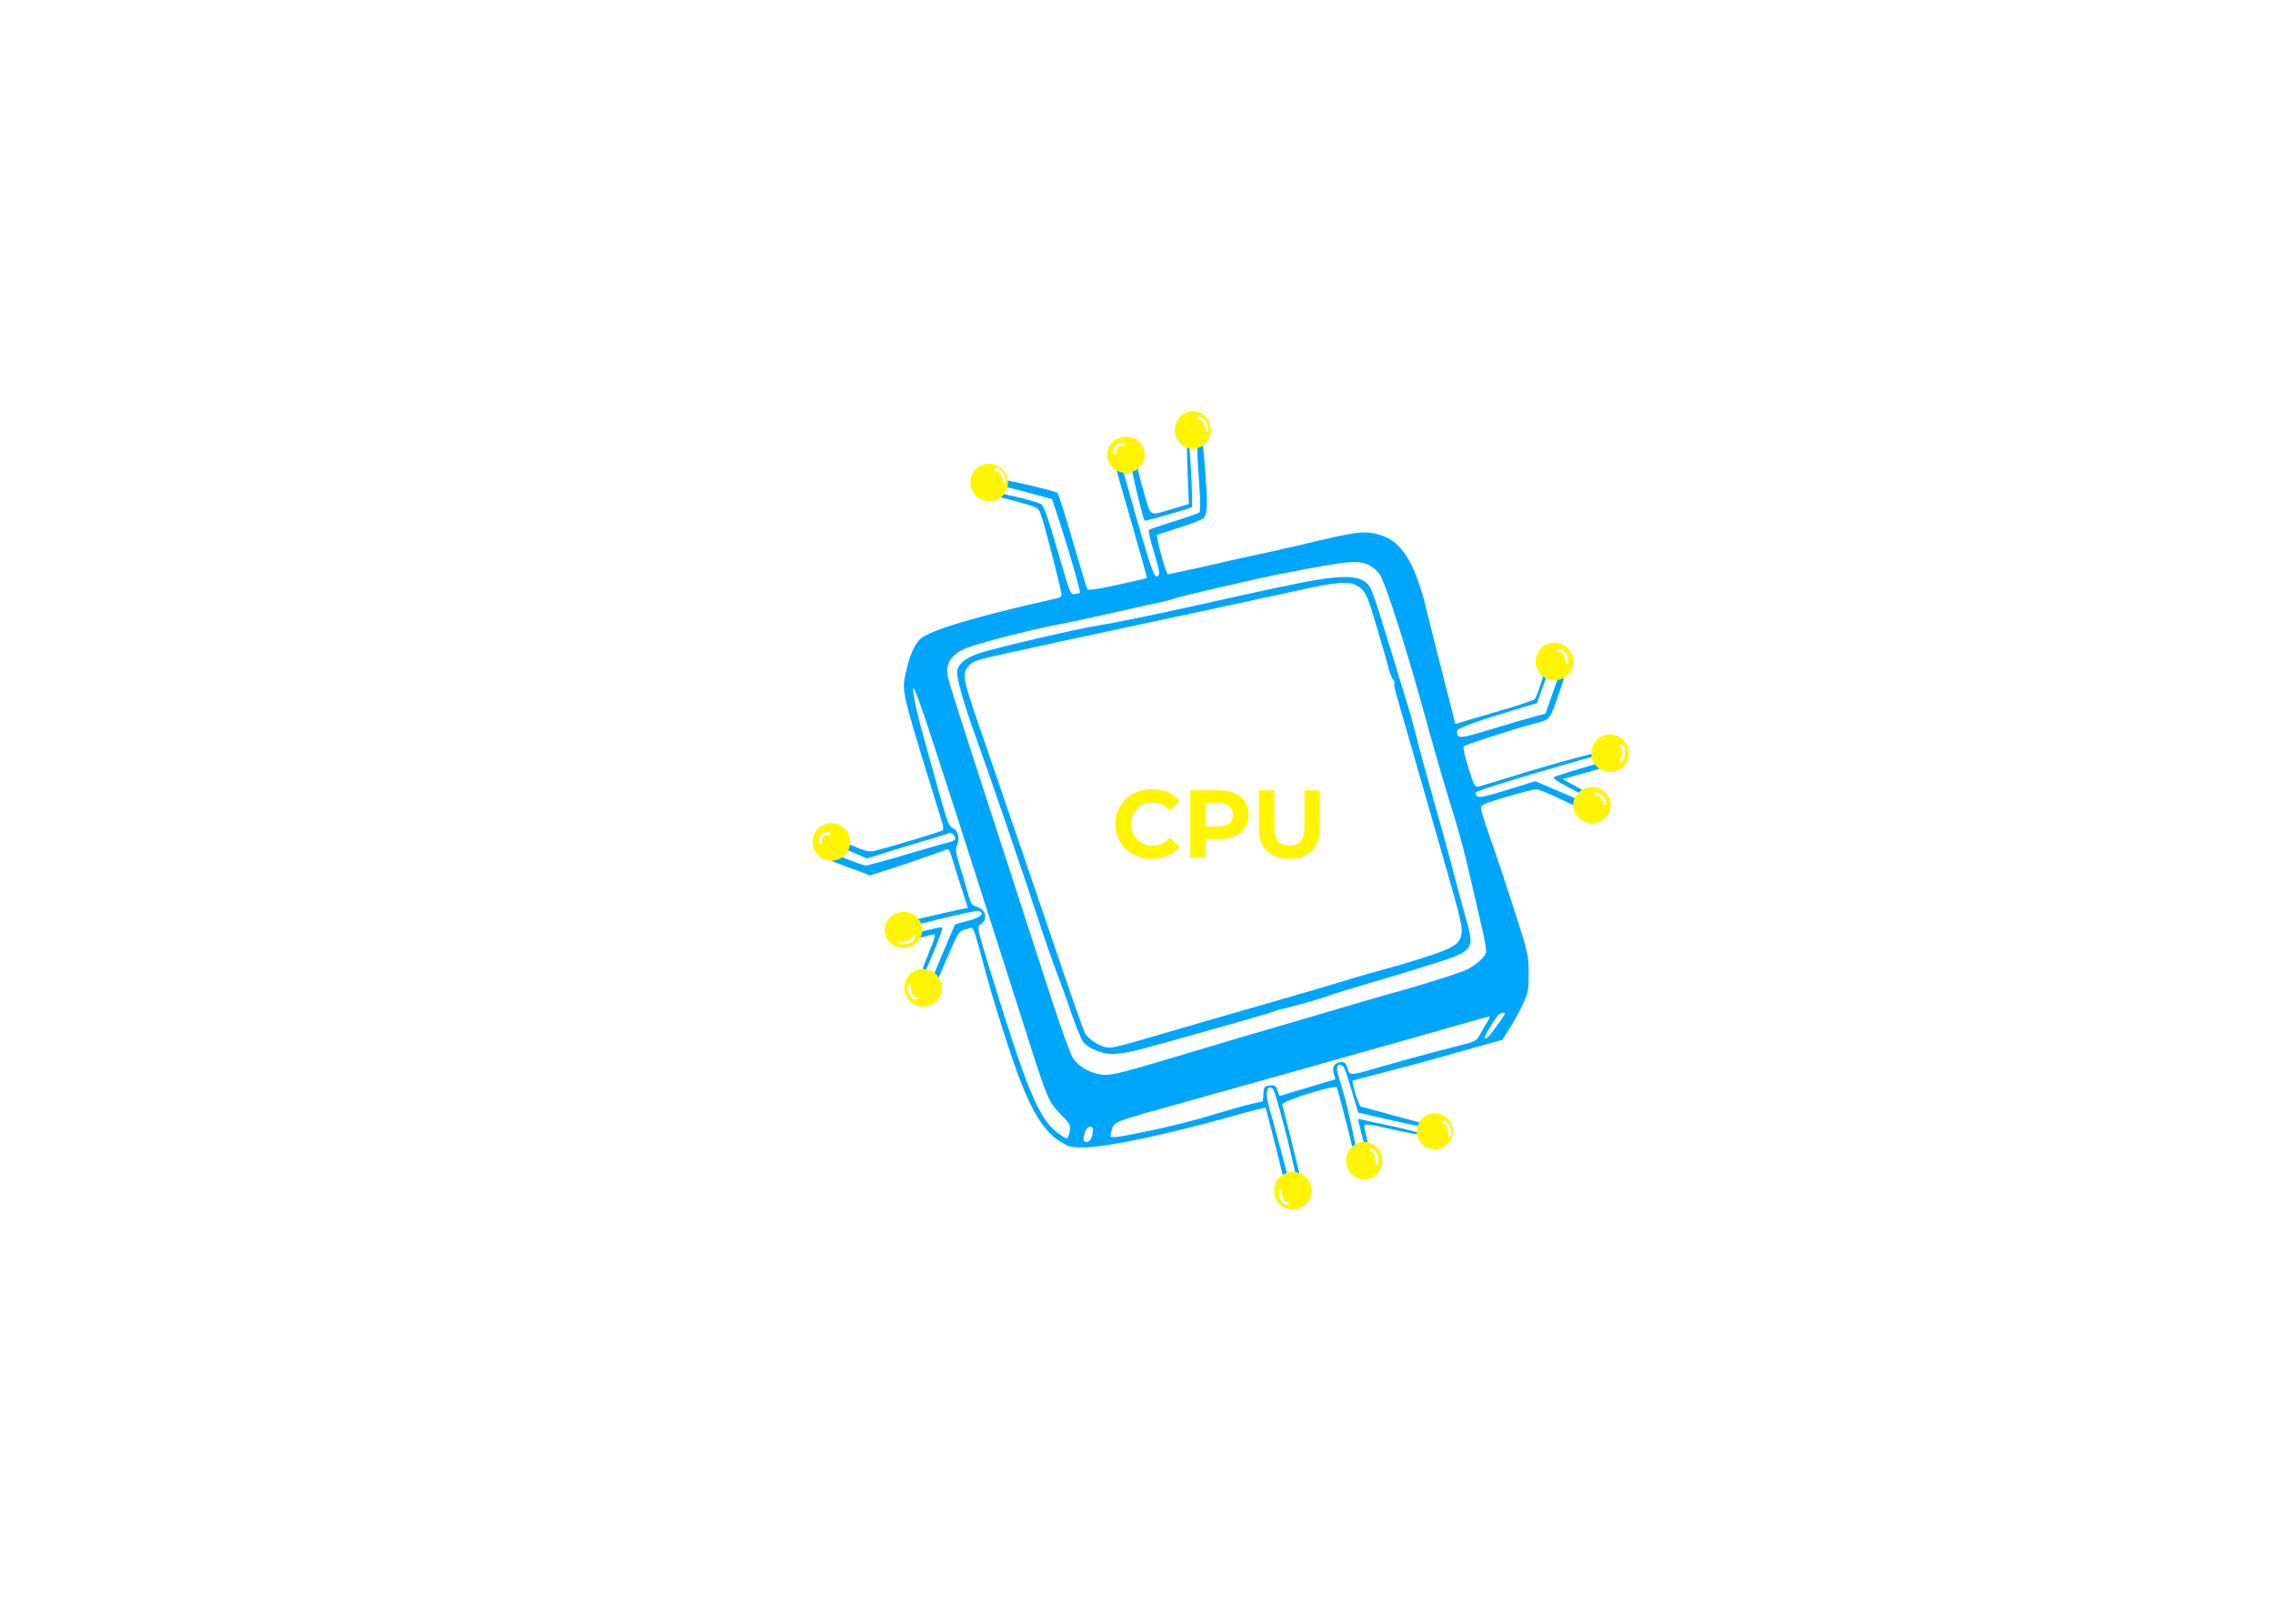
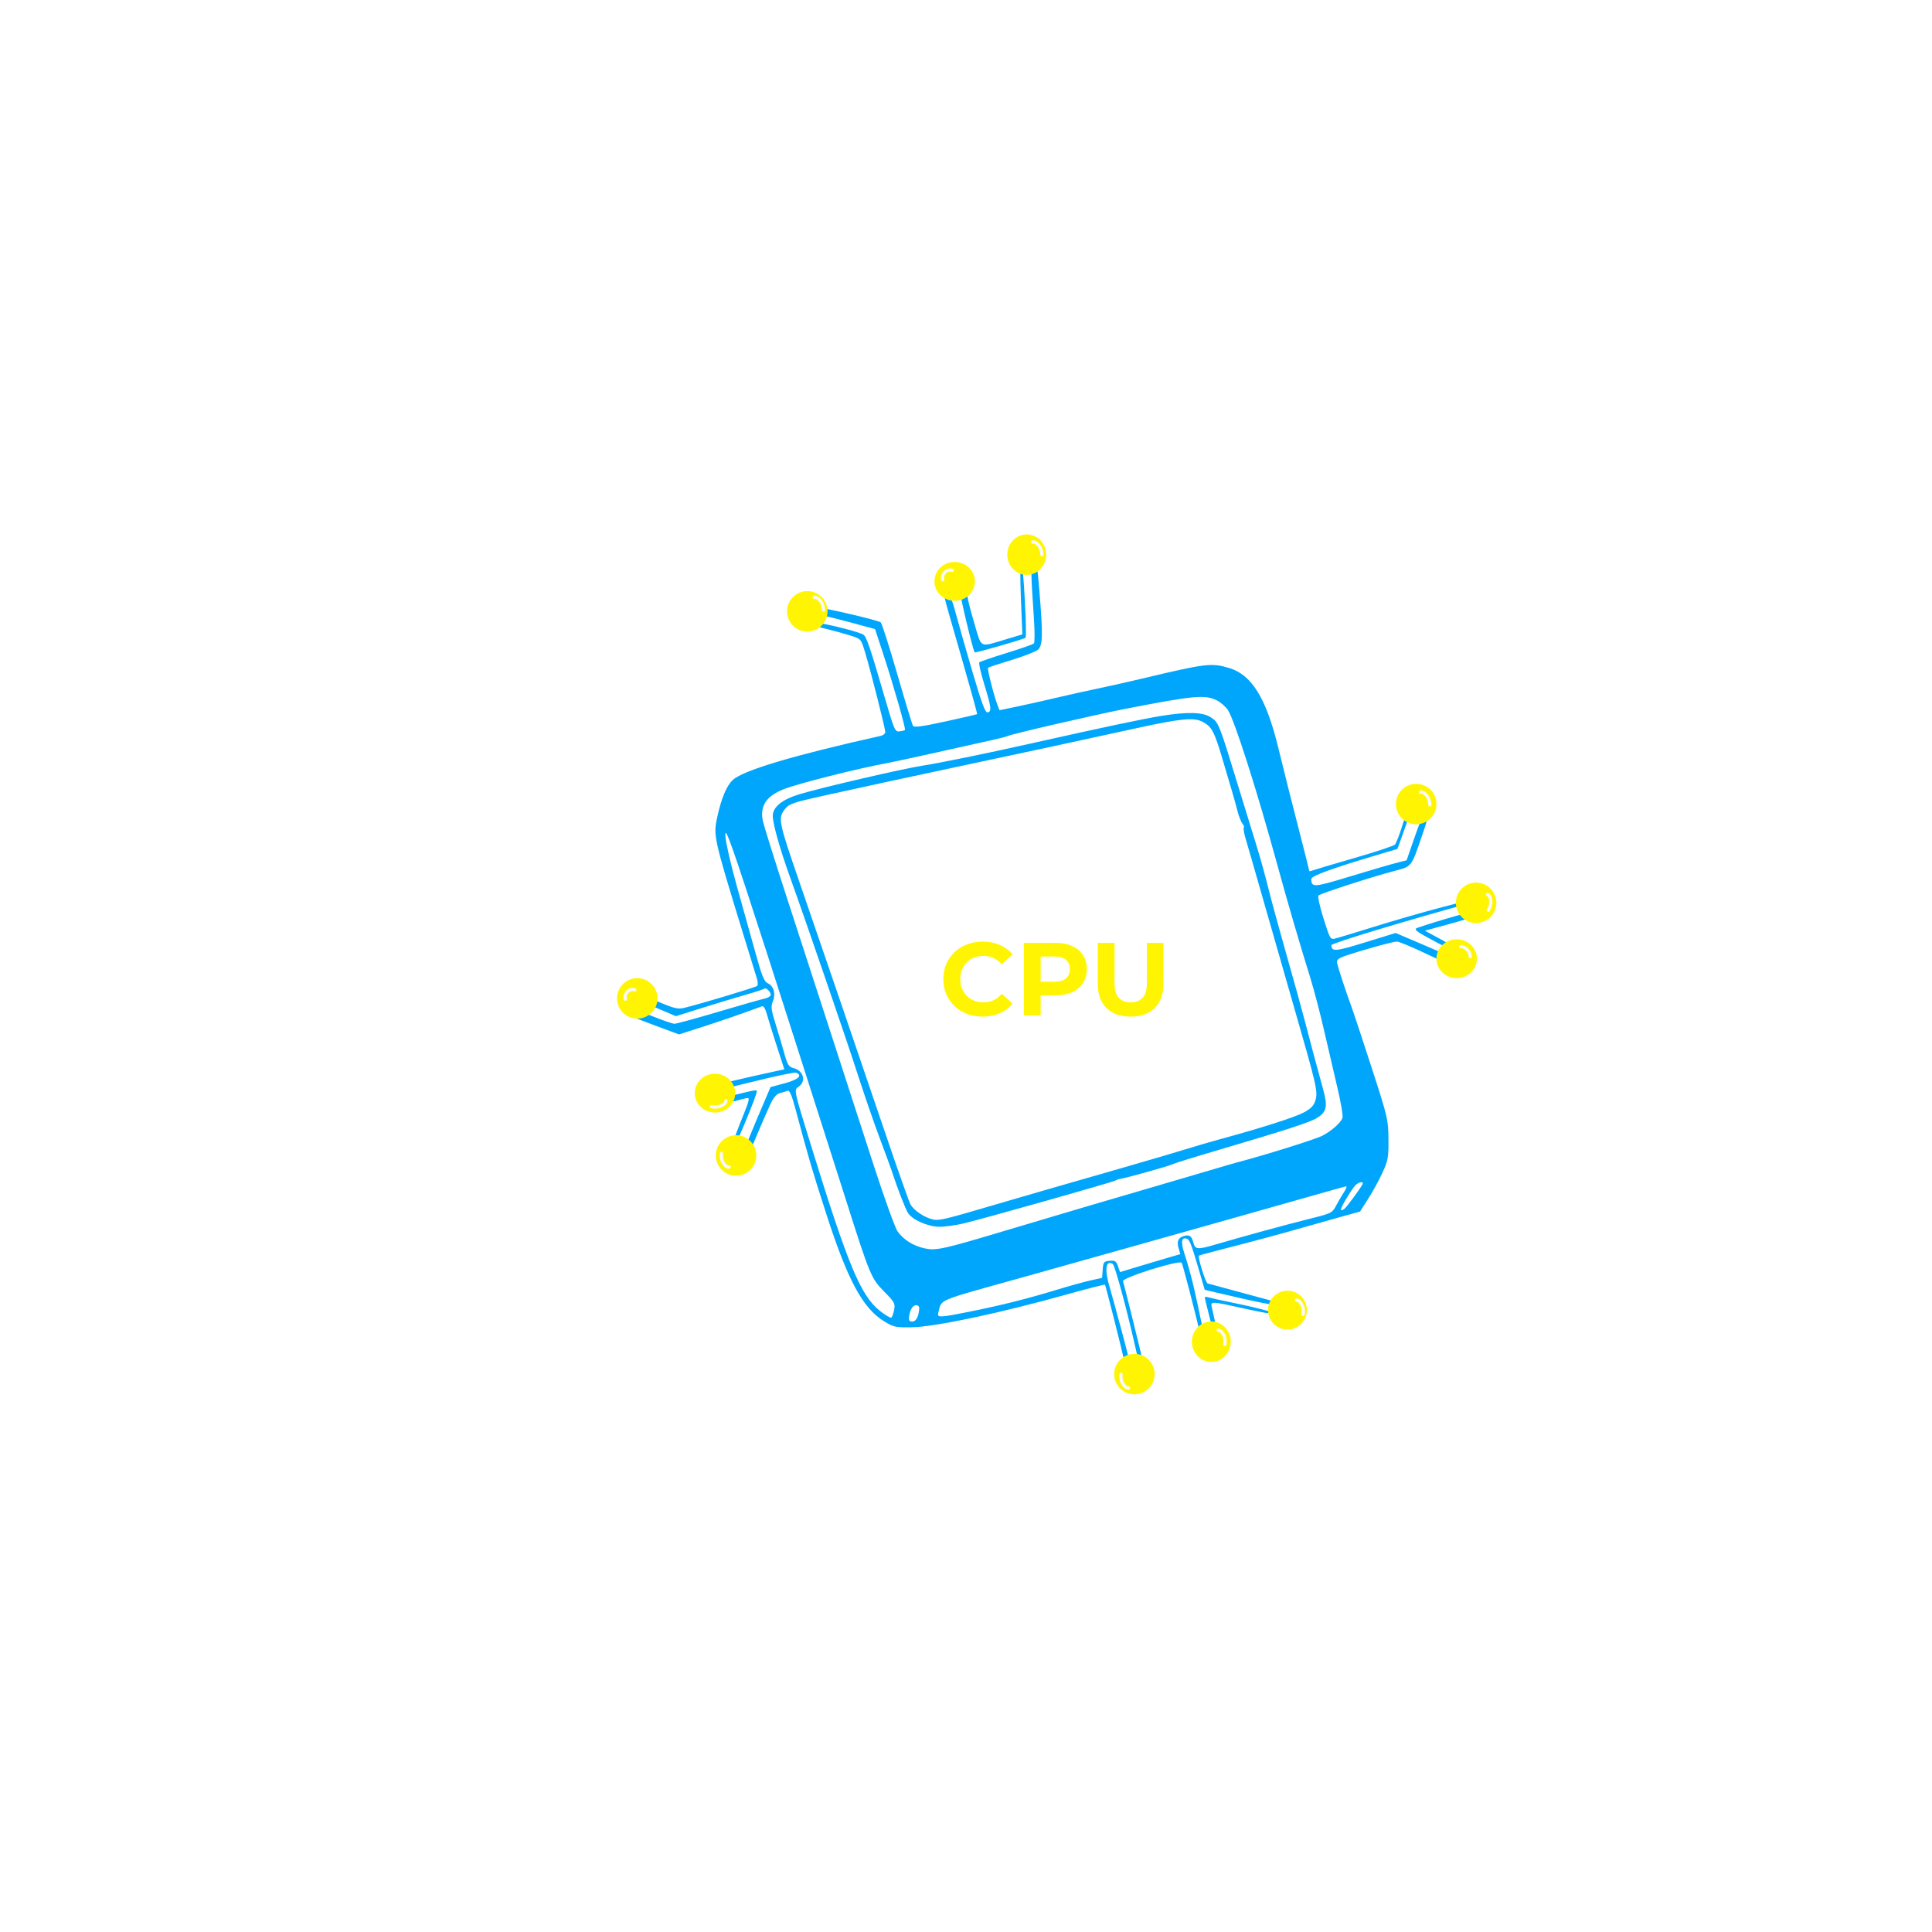
- <svg xmlns="http://www.w3.org/2000/svg" width="770" height="550" viewBox="0 0 1193 1080" fill="none">
+ <svg xmlns="http://www.w3.org/2000/svg" width="550" height="550" viewBox="0 0 1193 1080" fill="none">
  <path fill-rule="evenodd" clip-rule="evenodd" d="M638.453 290.52C636.391 290.92 636.384 295.701 638.399 324.873C638.963 333.046 638.983 340.213 638.442 340.799C637.901 341.384 630.29 344.061 621.527 346.747C612.764 349.434 605.209 352.02 604.738 352.494C604.265 352.968 605.589 358.93 607.679 365.742C612.135 380.274 612.46 382.868 609.89 383.391C608.403 383.695 606.384 378.365 600.758 359.281C596.783 345.805 592.101 329.386 590.35 322.793C587.909 313.601 586.613 310.66 584.791 310.184C581.934 309.439 580.991 305.289 593.737 349.556C599.217 368.582 603.552 384.295 603.372 384.474C603.193 384.653 594.407 386.687 583.848 388.993C569.714 392.08 564.417 392.803 563.768 391.736C563.283 390.937 558.872 376.402 553.966 359.436C549.06 342.47 544.49 328.226 543.81 327.784C541.403 326.218 505.636 317.963 504.443 318.699C501.756 320.357 503.468 322.781 507.885 323.572C510.445 324.03 518.794 326.105 526.441 328.183L540.342 331.962L545.276 346.994C551.772 366.788 559.454 393.633 558.806 394.28C558.524 394.562 556.993 394.943 555.404 395.128C552.684 395.445 552.167 394.269 546.567 375.03C537.213 342.893 534.975 336.339 532.997 335.304C528.123 332.754 501.597 326.629 500.437 327.787C499.216 329.005 500.464 329.461 514.709 332.991C517.61 333.709 522.623 335.144 525.851 336.178C531.683 338.047 531.735 338.113 534.342 346.849C537.92 358.845 546.659 393.382 546.659 395.532C546.659 396.49 545.403 397.555 543.867 397.897C490.674 409.746 459.184 419.106 452.606 425.027C448.806 428.448 445.57 436.015 443.025 447.432C440.328 459.538 440.381 459.783 459.393 521.788C463.153 534.049 466.745 545.717 467.377 547.718C468.007 549.718 468.097 551.771 467.576 552.28C466.682 553.154 432.095 563.56 422.427 565.864C418.572 566.781 416.283 566.231 406.385 562.009C393.535 556.527 392.804 556.355 392.804 558.806C392.804 559.805 397.943 562.717 405.08 565.758L417.356 570.99L433.308 565.977C442.081 563.221 454.228 559.544 460.302 557.806C466.375 556.069 471.629 554.364 471.975 554.019C472.923 553.074 475.935 555.916 475.935 557.757C475.935 558.641 474.12 559.746 471.903 560.211C469.686 560.677 456.8 564.344 443.271 568.359C429.742 572.375 417.69 575.661 416.49 575.661C415.289 575.661 408.949 573.485 402.4 570.825C391.337 566.333 390.36 566.136 388.611 568.064C386.878 569.976 388.01 570.616 402.999 576.191L419.268 582.243L433.643 577.643C445.293 573.914 459.187 569.106 470.581 564.859C471.459 564.532 472.644 566.478 473.517 569.677C474.322 572.628 477.084 581.516 479.654 589.429L484.328 603.817L477.34 605.311C463.999 608.162 436.849 614.528 436.314 614.929C436.017 615.152 436.391 615.947 437.143 616.697C438.139 617.692 445.478 616.316 464.158 611.633C478.264 608.098 490.594 605.505 491.557 605.874C495.833 607.513 493.006 610.155 484.552 612.42L475.799 614.765L467.123 635.138C460.355 651.035 458.705 656.059 459.617 658.004C460.782 660.492 460.786 660.492 461.726 658.019C463.639 652.989 473.232 630.591 475.865 625.004C477.646 621.223 479.584 618.984 481.487 618.507C483.083 618.107 485.204 617.468 486.198 617.088C487.591 616.554 488.788 619.317 491.428 629.156C499.555 659.457 501.38 665.665 510.104 692.719C523.454 734.116 532.741 751.37 546.039 759.478C551.757 762.966 553.068 763.25 562.789 763.102C577.31 762.883 617.499 754.374 659.293 742.669C671.767 739.175 682.133 736.535 682.329 736.798C682.761 737.379 692.714 776.725 694.738 785.85C695.787 790.576 696.598 792.047 697.759 791.327C698.994 790.561 697.952 785.149 693.053 766.908C689.591 754.018 685.945 740.724 684.951 737.364C682.806 730.118 682.627 724.741 684.492 723.59C685.234 723.133 686.465 723.381 687.227 724.141C688.595 725.507 695.684 751.571 700.566 773.196C701.951 779.326 703.38 785.316 703.744 786.509C704.716 789.704 706.87 789.148 706.143 785.89C704.473 778.411 693.966 735.971 693.456 734.644C692.654 732.554 727.879 721.455 729.662 723.235C730.193 723.764 737.206 750.578 740.705 765.455C741.567 769.119 744.007 770.301 743.26 766.694C737.286 737.851 735.509 730.506 731.361 717.548C728.999 710.168 729.558 707.155 733.039 708.488C734.656 709.108 735.904 712.513 741.357 731.182L743.917 739.945L750.444 741.492C777.022 747.794 788.132 749.979 789.044 749.086C789.625 748.518 789.066 747.76 787.803 747.401C786.039 746.901 753.014 737.974 745.709 736.023C744.423 735.68 739.433 719.601 740.376 718.842C740.63 718.636 746.422 717.044 753.246 715.301C773.282 710.186 789.5 705.828 804.738 701.463C812.586 699.214 823.689 696.083 829.411 694.506L839.815 691.637L844.999 683.498C847.85 679.021 851.823 671.735 853.827 667.307C857.115 660.045 857.461 658.046 857.364 646.873C857.261 634.868 856.943 633.517 847.03 602.907C841.404 585.538 835.673 568.261 834.295 564.515C830.778 554.961 826.151 540.806 825.64 538.037C825.316 536.28 826.431 535.275 830.174 533.942C839.14 530.749 860.181 524.884 862.573 524.91C863.861 524.924 871.879 528.256 880.389 532.316C893.788 538.707 896.013 539.431 896.974 537.716C898.379 535.21 898.457 535.256 878.261 526.635L861.795 519.606L842.995 525.405C824.556 531.092 822.222 531.287 822.128 527.136C822.1 525.924 869.104 511.715 910.514 500.418C911.707 500.093 912.685 499.385 912.685 498.847C912.685 497.415 875.433 507.319 845.063 516.825C835.509 519.816 826.277 522.604 824.547 523.021C821.502 523.756 821.268 523.357 817.255 510.618C814.915 503.191 813.582 497.014 814.197 496.44C815.535 495.189 846.256 485.24 860.398 481.476C872.216 478.332 871.16 479.693 878.61 458.007C882.265 447.365 882.42 445.407 879.606 445.45C879.121 445.458 876.441 452.046 873.648 460.093L868.572 474.723L861.78 476.463C858.045 477.42 845.243 481.17 833.331 484.795C811.16 491.542 809.77 491.63 809.72 486.297C809.703 484.318 822.855 479.584 853.976 470.365L862.889 467.724L866.67 457.294C871.545 443.844 872.501 440.052 870.745 441.137C869.998 441.598 867.895 446.835 866.072 452.777C864.248 458.719 862.125 464.239 861.354 465.044C860.583 465.849 849.344 469.569 836.378 473.311C823.412 477.052 811.826 480.494 810.632 480.958C809.438 481.423 808.461 481.561 808.461 481.267C808.461 480.972 805.68 469.905 802.282 456.675C795.621 430.747 795.853 431.671 789.06 404.14C781.711 374.364 772.745 360.034 758.914 355.96C747.955 352.733 744.655 353.135 705.477 362.469C696.947 364.501 684.384 367.323 677.56 368.74C670.736 370.157 659.01 372.766 651.504 374.54C643.997 376.313 633.2 378.728 627.51 379.906L617.164 382.049L615.935 378.848C613.725 373.097 609.521 356.457 610.125 355.853C610.45 355.529 616.991 353.362 624.661 351.039C632.33 348.714 639.693 345.83 641.022 344.63C643.908 342.023 644.045 335.605 641.803 308.134C640.587 293.222 640.015 290.217 638.453 290.52ZM630.407 313.025L631.31 335.235L620.934 338.34C604.544 343.245 606.289 344.128 601.692 328.588C599.476 321.095 597.633 313.972 597.596 312.759C597.533 310.617 594.333 308.456 593.079 309.706C592.456 310.329 600.846 345.315 601.861 346.328C602.369 346.834 632.359 338.202 633.278 337.284C634.323 336.242 631.814 290.815 630.712 290.815C629.94 290.815 629.831 298.839 630.407 313.025ZM751.361 375.962C753.735 377.152 756.817 379.831 758.21 381.912C762.221 387.911 775.941 430.861 788.649 477.203C795.347 501.625 802.078 524.695 809.131 547.402C811.391 554.678 815.255 569.446 817.718 580.221C820.181 590.996 823.885 606.931 825.948 615.632C828.013 624.335 829.382 632.457 828.993 633.682C828.026 636.721 822.512 641.644 816.526 644.81C812.489 646.946 780.407 656.998 764.413 661.137C762.366 661.667 755.945 663.526 750.145 665.267C744.344 667.009 729.827 671.273 717.885 674.743C689.065 683.117 652.306 693.969 621.105 703.313C582.549 714.86 578.111 715.845 571.168 714.391C564.117 712.915 558.027 709.146 554.287 703.945C552.777 701.844 546.204 683.686 539.678 663.592C533.154 643.498 521.676 608.109 514.173 584.949C506.67 561.79 494.187 523.336 486.433 499.496C478.68 475.655 471.792 453.706 471.129 450.719C469.052 441.386 473.021 435.181 483.82 430.874C492.593 427.375 529.826 417.971 547.9 414.689C550.971 414.132 565.208 411.055 579.539 407.852C593.87 404.649 609.145 401.244 613.483 400.286C617.821 399.328 621.771 398.296 622.26 397.994C623.991 396.926 676.572 384.778 694.93 381.205C737.084 372.999 744.147 372.343 751.361 375.962ZM717.264 385.529C706.327 387.275 680.77 392.685 635.374 402.865C608.873 408.807 580.193 414.666 569.613 416.298C557.414 418.182 507.355 429.8 493.719 433.914C482.861 437.189 477.176 441.816 477.176 447.377C477.176 452.084 481.627 467.889 487.694 484.732C497.59 512.203 522.629 585.182 529.938 607.861C533.78 619.781 539.747 637.058 543.196 646.253C546.647 655.449 549.921 664.366 550.474 666.069C553.992 676.916 559.069 690.038 560.721 692.554C563.479 696.755 572.718 700.858 579.781 701.018C583.082 701.094 589.96 700.165 595.067 698.956C607.095 696.109 687.103 673.496 688.727 672.485C689.409 672.06 690.894 671.569 692.026 671.393C695.989 670.776 721.915 663.515 723.922 662.46C725.038 661.873 737.675 657.943 752.006 653.724C793.793 641.423 808.809 636.552 813.144 633.887C819.229 630.148 819.961 626.857 817.063 616.265C811.476 595.843 809.378 588.008 806.021 575.042C804.082 567.549 798.841 548.601 794.375 532.934C789.91 517.268 784.818 498.598 783.06 491.446C781.301 484.294 778.212 473.147 776.193 466.676C774.174 460.205 769.118 443.765 764.957 430.142C752.753 390.195 752.549 389.678 747.79 386.507C742.855 383.22 733.587 382.924 717.264 385.529ZM742.454 389.146C748.275 392.149 749.81 395.031 755.052 412.803C757.866 422.339 760.746 432.092 761.453 434.476C762.16 436.86 763.395 441.377 764.196 444.513C764.998 447.647 766.348 451.043 767.194 452.058C768.041 453.071 768.416 454.219 768.028 454.606C767.638 454.995 768.221 458.287 769.324 461.923C770.427 465.559 775.455 483.024 780.499 500.734C785.541 518.444 793.852 547.424 798.965 565.134C812.955 613.58 813.876 617.568 812.298 622.825C811.265 626.271 809.636 627.986 805.06 630.452C799.526 633.433 778.937 640.007 753.246 646.993C747.105 648.663 737.892 651.355 732.774 652.973C727.656 654.592 709.789 659.844 693.069 664.643C652.077 676.41 625.938 683.973 608.077 689.234C584.203 696.267 579.847 697.278 576.372 696.583C571.138 695.539 564.093 690.837 562.155 687.095C561.173 685.2 554.259 665.623 546.791 643.588C533.347 603.929 506.91 526.619 493.706 488.349C480.578 450.305 480.246 448.575 484.937 442.832C487.426 439.784 490.166 438.885 510.677 434.379C523.302 431.606 534.748 429.11 536.112 428.833C537.477 428.557 541.107 427.754 544.177 427.049C547.248 426.343 568.186 421.855 590.706 417.075C634.47 407.783 662.685 401.707 702.375 393.029C728.991 387.208 737.166 386.417 742.454 389.146ZM474.065 533.553C477.695 544.792 484.313 565.413 488.774 579.376C493.233 593.34 501.701 619.812 507.59 638.203C513.48 656.594 520.244 677.772 522.623 685.265C537.029 730.638 538.016 733.008 545.747 740.817C552.378 747.515 552.865 748.39 552.133 752.287C551.698 754.606 550.897 756.777 550.355 757.112C549.813 757.446 546.666 755.58 543.361 752.963C531.488 743.562 523.679 724.84 500.918 651.207C489.977 615.813 490.146 616.618 493.222 614.468C497.934 611.174 496.182 604.699 490.143 603.087C487.028 602.256 486.291 601.116 484.364 594.161C483.149 589.776 480.707 581.545 478.936 575.872C476.188 567.067 475.935 565.028 477.207 561.962C479.148 557.287 477.847 552.383 474.232 550.738C471.823 549.642 470.54 546.483 466.331 531.275C463.567 521.289 458.407 502.809 454.865 490.207C451.321 477.606 448.2 463.952 447.929 459.865C447.419 452.195 451.605 463.998 474.065 533.553ZM893.617 510.642C883.471 513.64 874.854 516.409 874.468 516.794C873.387 517.873 875.146 519.051 888.105 525.934C894.717 529.447 900.451 531.797 900.847 531.158C901.244 530.518 896.69 527.341 890.73 524.098L879.89 518.2L898.151 513.188C908.193 510.43 916.224 507.615 915.995 506.931C915.235 504.649 912.184 505.154 893.617 510.642ZM452.671 619.838C442.359 622.326 439.953 623.329 439.953 625.147C439.953 627.252 440.572 627.208 450.126 624.437C455.721 622.813 460.993 621.484 461.843 621.484C462.874 621.484 462.147 624.469 459.656 630.463C456.31 638.518 451.12 652.422 451.12 653.331C451.12 653.526 451.611 653.684 452.213 653.684C453.249 653.684 467.25 620.185 467.25 617.706C467.25 616.253 467.977 616.146 452.671 619.838ZM841.217 675.048C839.244 678.477 831.415 689.038 830.215 689.891C827.166 692.054 827.384 690.417 830.951 684.336C833.049 680.761 835.633 676.858 836.694 675.667C838.914 673.174 842.584 672.671 841.217 675.048ZM830.066 679.382C828.827 681.255 826.629 685.007 825.182 687.719C822.58 692.598 822.401 692.689 808.372 696.176C794.731 699.565 766.791 707.205 750.324 712.049C739.624 715.196 737.954 715.061 736.949 710.963C735.955 706.908 734.544 705.792 731.436 706.605C727.641 707.594 726.515 709.859 727.725 714.069L728.828 717.911L719.944 720.513C715.058 721.944 706.687 724.44 701.34 726.06L691.62 729.004L690.338 725.334C689.238 722.181 688.511 721.718 685.169 722.041C681.579 722.39 681.254 722.806 680.91 727.499L680.536 732.579L673.465 734.138C669.575 734.995 659.972 737.657 652.124 740.053C634.267 745.504 618.613 749.433 598.981 753.391C580.459 757.127 578.545 757.216 579.357 754.309C581.872 745.309 576.111 747.717 633.513 731.682C655.691 725.488 686.4 716.865 701.755 712.523C717.109 708.18 743.631 700.71 760.691 695.922C777.752 691.134 800.365 684.734 810.942 681.699C821.52 678.664 830.657 676.135 831.247 676.079C831.838 676.022 831.306 677.51 830.066 679.382ZM744.359 746.737C744.788 748.347 746.062 753.427 747.189 758.024C748.317 762.622 749.723 766.384 750.312 766.384C751.784 766.384 751.704 765.775 748.25 750.594C747.422 746.96 748.015 746.987 768.465 751.551C777.692 753.611 785.521 755.017 785.862 754.677C786.202 754.336 785.704 753.83 784.753 753.551C778.209 751.632 771.339 749.996 760.612 747.801C753.831 746.414 747.225 744.949 745.931 744.545C743.953 743.927 743.703 744.276 744.359 746.737ZM567.628 751.42C567.313 756.431 565.663 759.571 563.353 759.559C561.481 759.549 561.027 758.842 561.365 756.463C561.997 752.003 563.617 749.458 565.824 749.458C566.885 749.458 567.696 750.341 567.628 751.42Z" fill="#00A6FB" />
  <ellipse cx="634" cy="286" rx="12" ry="12.5" fill="#FFF502" />
  <ellipse cx="589.5" cy="302.5" rx="12.5" ry="12" fill="#FFF502" />
  <circle cx="498.5" cy="321" r="12.5" fill="#FFF502" />
  <circle cx="393.5" cy="560" r="12.5" fill="#FFF502" />
  <ellipse cx="441.5" cy="618.5" rx="12.5" ry="12" fill="#FFF502" />
  <circle cx="454.5" cy="657" r="12.5" fill="#FFF502" />
  <circle cx="700.5" cy="792" r="12.5" fill="#FFF502" />
  <ellipse cx="748" cy="772" rx="12" ry="12.5" fill="#FFF502" />
  <circle cx="795" cy="752.5" r="12" fill="#FFF502" />
  <ellipse cx="899.5" cy="535.5" rx="12.5" ry="12" fill="#FFF502" />
  <circle cx="911.5" cy="501" r="12.5" fill="#FFF502" />
  <circle cx="874.5" cy="440" r="12.5" fill="#FFF502" />
  <path d="M582.217 301.5C581.137 298.377 584.256 294.629 588 295.681" stroke="#F8F9FA" stroke-width="2" stroke-linecap="round" />
  <path d="M386.217 560.5C385.137 557.377 388.256 553.629 392 554.681" stroke="#F8F9FA" stroke-width="2" stroke-linecap="round" />
  <path d="M637.624 278.236C639.268 277.617 643.203 280.501 643.395 286.054" stroke="#F8F9FA" stroke-width="2" stroke-linecap="round" />
  <path d="M877.174 432.684C878.819 432.064 882.753 434.949 882.945 440.501" stroke="#F8F9FA" stroke-width="2" stroke-linecap="round" />
  <path d="M918.53 495.891C920.242 496.288 921.915 500.871 918.994 505.597" stroke="#F8F9FA" stroke-width="2" stroke-linecap="round" />
  <path d="M901.97 528.12C903.63 527.654 907.64 529.927 907.884 534.239" stroke="#F8F9FA" stroke-width="2" stroke-linecap="round" />
  <path d="M502.777 312.431C504.421 311.811 508.356 314.696 508.548 320.248" stroke="#F8F9FA" stroke-width="2" stroke-linecap="round" />
  <path d="M448.245 623.126C448.451 624.872 444.703 627.995 439.268 626.842" stroke="#F8F9FA" stroke-width="2" stroke-linecap="round" />
  <path d="M450.222 664.213C448.513 664.621 444.971 661.266 445.478 655.733" stroke="#F8F9FA" stroke-width="2" stroke-linecap="round" />
  <path d="M696.927 800.582C695.218 800.991 691.677 797.636 692.183 792.103" stroke="#F8F9FA" stroke-width="2" stroke-linecap="round" />
  <path d="M752.221 764.928C753.955 764.647 757.24 768.253 756.328 773.734" stroke="#F8F9FA" stroke-width="2" stroke-linecap="round" />
  <path d="M800.57 746.333C802.305 746.051 805.59 749.658 804.678 755.138" stroke="#F8F9FA" stroke-width="2" stroke-linecap="round" />
  <path d="M606.752 571.268C603.296 571.268 600.075 570.713 597.088 569.604C594.144 568.452 591.584 566.831 589.408 564.74C587.232 562.649 585.525 560.196 584.288 557.38C583.093 554.564 582.496 551.471 582.496 548.1C582.496 544.729 583.093 541.636 584.288 538.82C585.525 536.004 587.232 533.551 589.408 531.46C591.627 529.369 594.208 527.769 597.152 526.66C600.096 525.508 603.317 524.932 606.816 524.932C610.699 524.932 614.197 525.615 617.312 526.98C620.469 528.303 623.115 530.265 625.248 532.868L618.592 539.012C617.056 537.263 615.349 535.961 613.472 535.108C611.595 534.212 609.547 533.764 607.328 533.764C605.237 533.764 603.317 534.105 601.568 534.788C599.819 535.471 598.304 536.452 597.024 537.732C595.744 539.012 594.741 540.527 594.016 542.276C593.333 544.025 592.992 545.967 592.992 548.1C592.992 550.233 593.333 552.175 594.016 553.924C594.741 555.673 595.744 557.188 597.024 558.468C598.304 559.748 599.819 560.729 601.568 561.412C603.317 562.095 605.237 562.436 607.328 562.436C609.547 562.436 611.595 562.009 613.472 561.156C615.349 560.26 617.056 558.916 618.592 557.124L625.248 563.268C623.115 565.871 620.469 567.855 617.312 569.22C614.197 570.585 610.677 571.268 606.752 571.268ZM632.25 570.5V525.7H651.642C655.652 525.7 659.108 526.361 662.01 527.684C664.911 528.964 667.151 530.82 668.73 533.252C670.308 535.684 671.098 538.585 671.098 541.956C671.098 545.284 670.308 548.164 668.73 550.596C667.151 553.028 664.911 554.905 662.01 556.228C659.108 557.508 655.652 558.148 651.642 558.148H638.01L642.618 553.476V570.5H632.25ZM642.618 554.628L638.01 549.7H651.066C654.266 549.7 656.655 549.017 658.234 547.652C659.812 546.287 660.602 544.388 660.602 541.956C660.602 539.481 659.812 537.561 658.234 536.196C656.655 534.831 654.266 534.148 651.066 534.148H638.01L642.618 529.22V554.628ZM698.154 571.268C691.796 571.268 686.826 569.497 683.242 565.956C679.658 562.415 677.866 557.359 677.866 550.788V525.7H688.234V550.404C688.234 554.671 689.108 557.743 690.858 559.62C692.607 561.497 695.06 562.436 698.218 562.436C701.375 562.436 703.828 561.497 705.578 559.62C707.327 557.743 708.201 554.671 708.201 550.404V525.7H718.442V550.788C718.442 557.359 716.65 562.415 713.066 565.956C709.482 569.497 704.511 571.268 698.154 571.268Z" fill="#FFF502" />
</svg>
